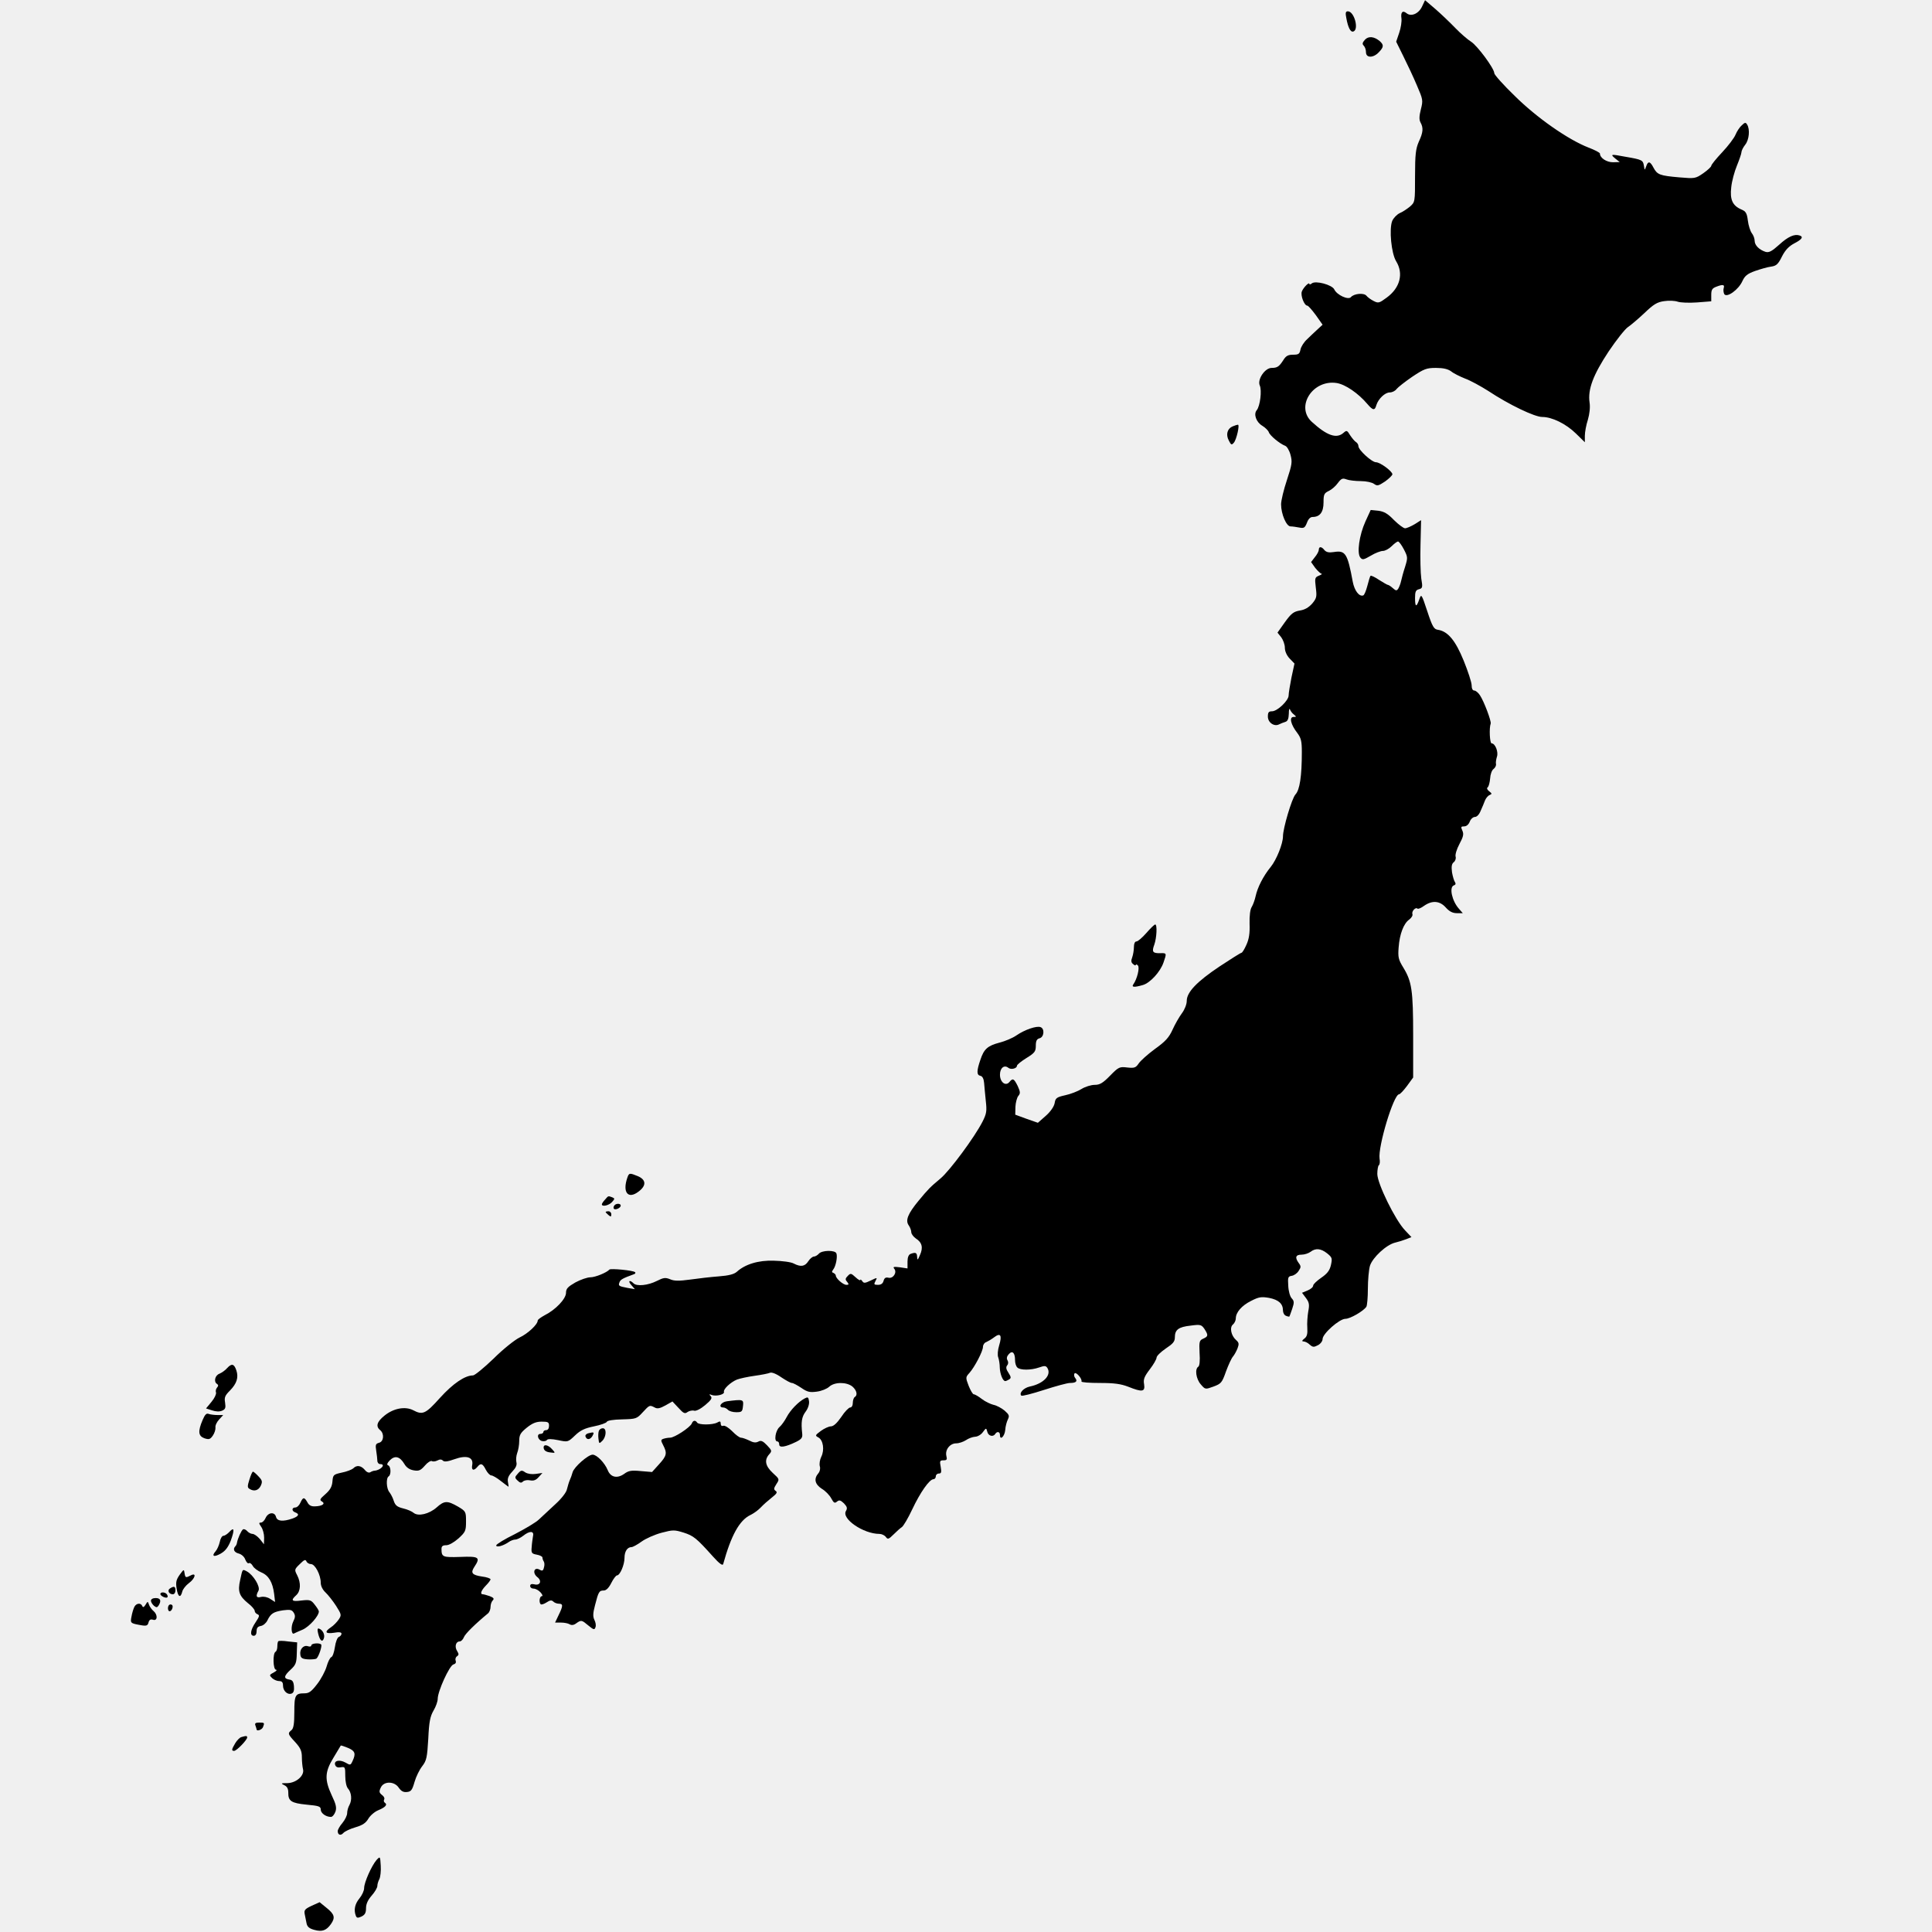
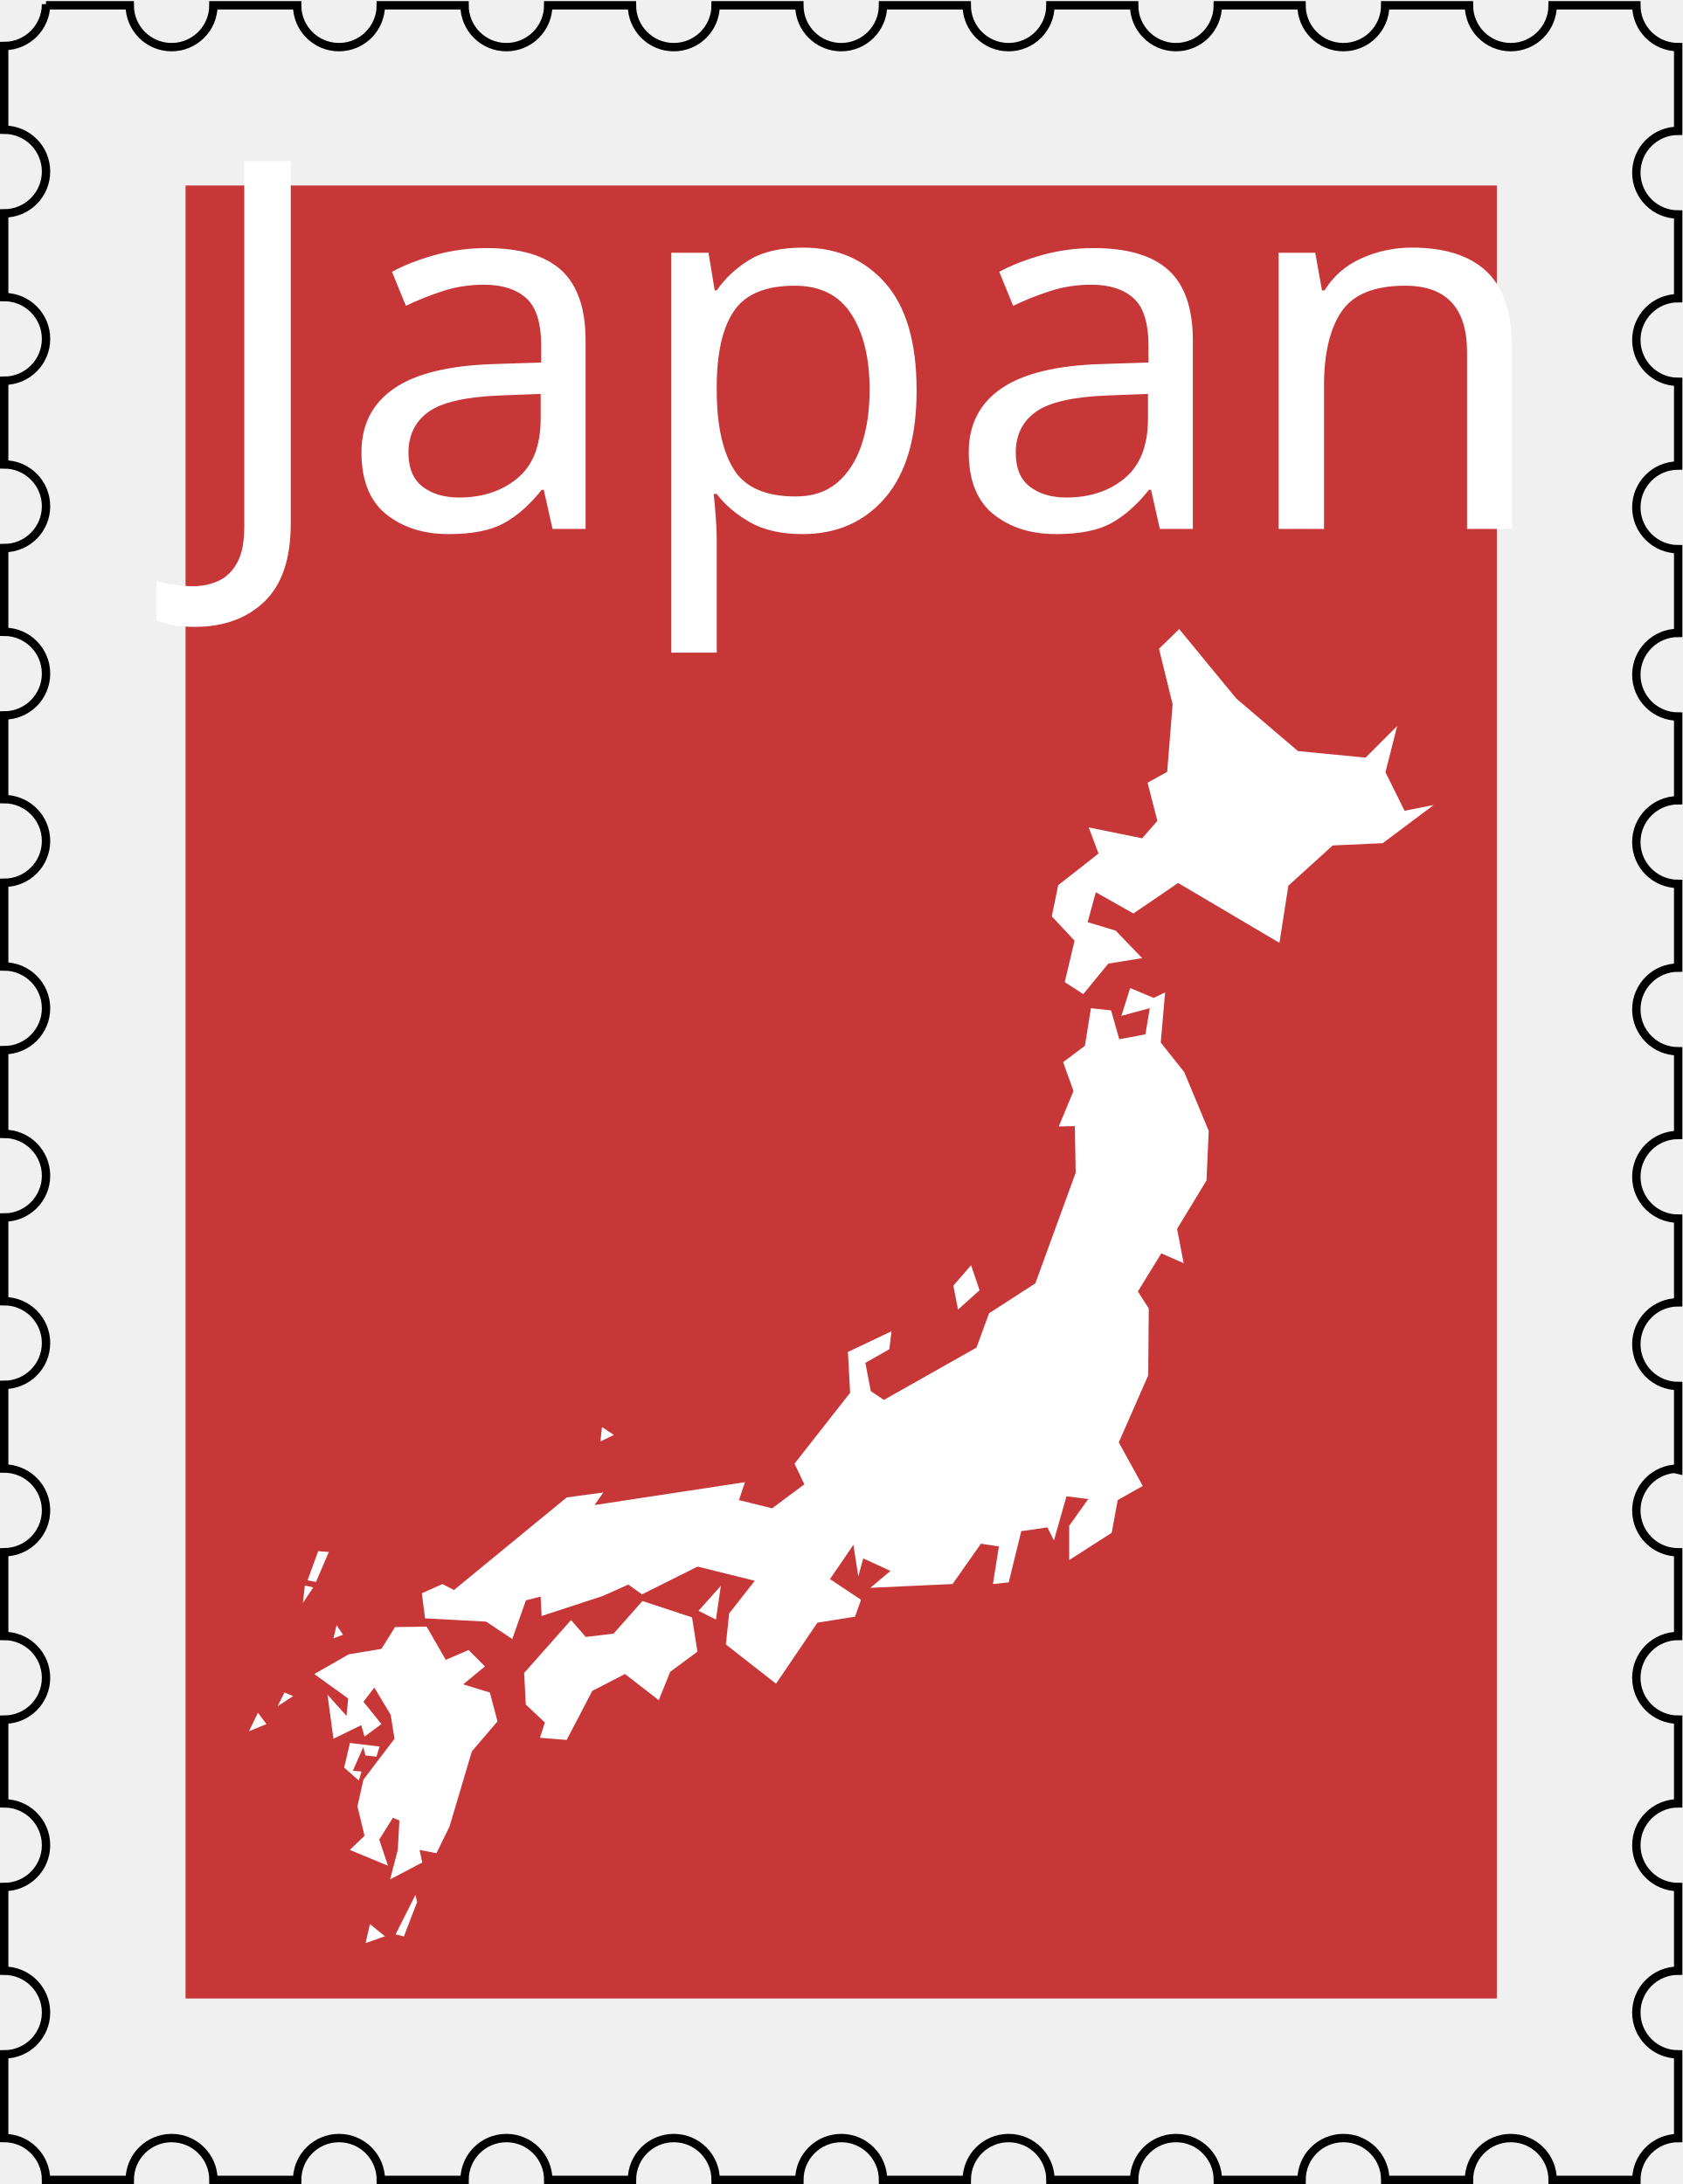
- <svg xmlns="http://www.w3.org/2000/svg" version="1.0" width="1024pt" height="1024pt" viewBox="0 0 1024 1024" preserveAspectRatio="xMidYMid meet">
-   <g transform="translate(0,1024) scale(0.1,-0.1)">
-     <path d="M7537 10205 c-18 -38 -58 -55 -82 -35 -21 17 -32 5 -27 -28 2 -16 -3 -50 -12 -76 l-16 -47 38 -77 c21 -42 54 -112 72 -155 32 -74 33 -79 21 -126 -9 -36 -10 -55 -2 -70 16 -29 14 -53 -9 -102 -16 -37 -20 -66 -20 -182 0 -138 0 -138 -27 -162 -16 -13 -40 -29 -55 -35 -14 -7 -32 -25 -39 -41 -17 -43 -5 -172 21 -214 40 -65 21 -141 -51 -193 -39 -29 -44 -30 -69 -17 -14 7 -32 20 -38 28 -14 16 -66 11 -82 -8 -14 -16 -74 11 -88 41 -12 25 -100 48 -119 32 -7 -6 -13 -7 -13 -3 0 13 -32 -19 -40 -40 -8 -21 13 -75 29 -75 5 0 25 -23 45 -50 l36 -51 -26 -24 c-14 -13 -39 -36 -55 -52 -17 -15 -33 -40 -36 -55 -5 -24 -10 -28 -39 -28 -26 0 -38 -6 -51 -27 -23 -36 -33 -43 -63 -43 -36 0 -77 -62 -63 -93 12 -26 2 -109 -16 -131 -18 -21 -3 -64 30 -83 16 -10 31 -25 34 -34 6 -18 58 -61 87 -72 9 -3 22 -25 28 -48 10 -37 8 -51 -19 -133 -17 -51 -31 -109 -31 -129 0 -51 28 -117 50 -117 10 0 30 -3 46 -6 25 -5 30 -2 41 25 7 20 18 31 30 31 39 0 58 26 58 77 0 42 3 49 28 61 15 7 37 26 48 42 18 24 25 27 46 19 13 -5 48 -9 76 -9 29 0 60 -7 70 -15 17 -12 23 -10 58 13 21 15 38 32 39 38 0 16 -65 64 -87 64 -22 0 -93 65 -93 85 0 8 -6 18 -13 22 -7 4 -21 21 -31 36 -16 27 -19 27 -35 13 -37 -33 -88 -15 -168 58 -88 80 4 225 131 206 46 -7 115 -54 164 -112 29 -34 39 -35 47 -5 11 34 46 67 71 67 13 0 29 8 36 18 7 9 45 39 83 65 63 42 76 47 126 47 39 0 63 -6 80 -18 13 -11 46 -27 73 -38 28 -10 83 -40 124 -66 110 -73 246 -138 286 -138 52 0 126 -36 179 -88 l47 -46 0 34 c0 19 7 58 16 85 9 31 13 66 9 92 -10 69 19 146 101 270 41 61 87 119 102 129 15 10 54 43 87 74 49 47 68 59 106 64 25 4 57 2 71 -3 14 -5 60 -7 102 -4 l76 6 0 34 c0 27 5 35 26 43 36 14 46 12 40 -7 -3 -10 -1 -24 3 -32 14 -21 76 24 96 69 13 28 26 39 68 54 29 10 67 21 85 23 27 4 37 13 57 54 18 35 37 54 65 69 41 21 50 35 28 42 -27 9 -61 -6 -108 -49 -39 -35 -54 -43 -72 -38 -34 11 -58 35 -58 59 0 12 -7 30 -15 40 -8 11 -18 41 -21 67 -5 40 -11 49 -35 59 -46 20 -61 52 -53 118 3 31 17 83 30 114 13 32 24 64 24 71 0 8 9 26 20 40 21 26 26 82 10 107 -7 12 -12 12 -28 -4 -11 -9 -26 -32 -33 -49 -7 -18 -39 -60 -71 -94 -32 -34 -58 -66 -58 -72 0 -5 -19 -23 -42 -39 -42 -29 -45 -29 -128 -22 -103 9 -116 14 -136 51 -18 35 -29 37 -39 7 -8 -22 -8 -22 -12 4 -5 29 -9 32 -97 47 -80 15 -82 14 -55 -9 l24 -19 -36 -1 c-34 0 -69 23 -69 46 0 5 -27 19 -61 32 -108 42 -274 158 -391 274 -60 58 -108 112 -108 120 0 25 -89 145 -123 167 -18 11 -56 44 -84 73 -28 29 -75 74 -105 100 l-55 47 -16 -34z" />
-     <path d="M7136 10143 c9 -49 22 -75 37 -70 31 10 5 107 -29 107 -12 0 -14 -8 -8 -37z" />
-     <path d="M7234 10029 c-13 -15 -15 -22 -6 -31 7 -7 12 -22 12 -35 0 -31 39 -31 68 0 27 28 27 39 5 59 -30 25 -60 28 -79 7z" />
-     <path d="M6533 7980 c-28 -12 -37 -43 -20 -75 12 -24 15 -25 27 -11 14 17 32 96 21 95 -3 0 -16 -4 -28 -9z" />
-     <path d="M7237 7476 c-33 -73 -46 -168 -27 -191 11 -14 18 -12 56 10 23 14 52 25 64 25 11 0 32 11 46 25 14 14 29 25 34 25 5 0 19 -19 31 -42 21 -41 21 -44 6 -93 -9 -27 -18 -61 -21 -75 -3 -14 -10 -32 -15 -40 -8 -12 -12 -12 -29 3 -10 9 -22 17 -26 17 -3 0 -24 12 -46 26 -22 15 -43 25 -46 22 -3 -3 -10 -27 -17 -54 -7 -26 -16 -49 -22 -50 -22 -7 -46 26 -55 72 -28 152 -39 168 -101 158 -25 -4 -39 -1 -49 10 -15 20 -30 21 -30 2 0 -7 -9 -25 -21 -39 l-20 -26 22 -31 c13 -16 28 -30 33 -31 6 0 0 -5 -13 -10 -22 -9 -23 -13 -17 -63 6 -48 5 -56 -19 -85 -19 -21 -39 -33 -66 -37 -33 -6 -45 -15 -79 -62 l-39 -55 20 -25 c10 -14 19 -38 19 -55 0 -19 10 -41 25 -57 l26 -27 -16 -74 c-8 -41 -15 -83 -15 -95 0 -27 -60 -84 -88 -84 -18 0 -22 -6 -22 -28 0 -32 34 -55 60 -41 8 4 23 10 33 13 12 4 17 16 18 43 0 21 3 31 6 23 3 -8 12 -21 21 -27 14 -12 14 -13 -2 -13 -24 0 -15 -40 20 -85 20 -27 24 -43 24 -101 0 -128 -11 -201 -34 -225 -19 -21 -66 -179 -66 -222 0 -38 -34 -124 -65 -162 -40 -49 -70 -109 -80 -155 -4 -19 -13 -44 -20 -56 -9 -13 -13 -47 -12 -90 2 -50 -3 -82 -17 -112 -10 -23 -22 -42 -26 -42 -4 0 -55 -32 -114 -71 -123 -82 -176 -138 -176 -184 0 -18 -11 -46 -26 -66 -14 -19 -36 -57 -49 -86 -19 -42 -38 -63 -94 -103 -38 -28 -77 -63 -86 -77 -15 -22 -22 -25 -60 -21 -41 5 -46 3 -91 -43 -39 -40 -55 -49 -82 -49 -19 0 -51 -10 -70 -22 -19 -12 -58 -27 -86 -33 -45 -10 -52 -15 -56 -41 -3 -18 -21 -45 -47 -68 l-42 -37 -60 21 -60 22 1 42 c1 22 8 48 15 57 12 14 11 22 -3 53 -20 40 -26 43 -44 21 -20 -24 -50 -1 -50 39 0 36 23 54 45 36 14 -11 45 -3 45 11 0 6 23 24 50 41 44 27 50 35 50 65 0 26 5 36 20 40 24 6 28 51 5 59 -20 8 -83 -13 -128 -44 -20 -14 -61 -31 -89 -38 -64 -17 -83 -34 -102 -92 -20 -58 -20 -80 0 -84 11 -2 18 -15 20 -38 1 -19 6 -62 9 -96 6 -53 4 -67 -18 -110 -42 -82 -173 -259 -222 -300 -56 -47 -64 -55 -117 -119 -56 -68 -70 -103 -52 -129 8 -11 14 -28 14 -37 0 -9 11 -24 24 -33 33 -21 40 -48 22 -88 -12 -28 -14 -29 -15 -10 -1 23 -8 26 -35 16 -10 -4 -16 -18 -16 -41 l0 -36 -40 6 c-33 4 -39 3 -30 -8 16 -20 -7 -54 -32 -47 -14 3 -21 -2 -25 -17 -4 -14 -13 -21 -30 -21 -21 0 -22 3 -13 20 11 20 10 20 -25 3 -31 -15 -37 -15 -45 -3 -6 8 -10 11 -10 6 0 -5 -11 1 -25 14 -24 22 -27 23 -42 7 -13 -13 -14 -19 -3 -31 10 -13 10 -16 -4 -16 -17 0 -56 34 -56 49 0 5 -6 11 -12 14 -10 3 -10 7 -2 18 14 17 24 68 17 86 -7 18 -77 17 -93 -2 -7 -8 -19 -15 -26 -15 -7 0 -21 -11 -30 -25 -18 -28 -40 -31 -77 -12 -14 8 -61 14 -105 15 -83 3 -153 -19 -197 -59 -15 -13 -43 -20 -95 -24 -41 -3 -110 -11 -152 -17 -59 -8 -85 -8 -107 2 -25 10 -35 8 -69 -9 -47 -24 -107 -30 -124 -13 -21 21 -32 13 -12 -9 l19 -22 -40 7 c-47 9 -49 11 -41 31 5 13 17 20 75 41 8 2 11 8 7 11 -9 10 -130 21 -136 14 -14 -16 -75 -41 -101 -41 -16 0 -51 -12 -79 -27 -40 -23 -50 -33 -50 -55 0 -32 -55 -90 -113 -119 -20 -11 -37 -23 -37 -28 0 -21 -53 -70 -96 -90 -25 -12 -88 -62 -138 -112 -51 -49 -100 -89 -109 -89 -43 0 -106 -43 -175 -119 -77 -86 -92 -92 -143 -65 -42 21 -103 10 -151 -29 -40 -32 -48 -57 -23 -77 23 -19 19 -61 -6 -67 -18 -5 -20 -11 -15 -42 3 -20 6 -44 6 -53 0 -10 7 -18 15 -18 32 0 4 -32 -30 -35 -5 0 -16 -4 -22 -8 -8 -5 -20 0 -30 13 -20 23 -43 26 -61 7 -7 -6 -34 -17 -60 -22 -45 -10 -47 -12 -50 -47 -2 -27 -12 -45 -37 -67 -30 -26 -32 -31 -19 -39 21 -12 2 -25 -37 -26 -20 -1 -32 6 -40 22 -16 28 -23 28 -37 -3 -6 -14 -18 -25 -27 -25 -19 0 -20 -19 0 -26 24 -9 18 -21 -16 -33 -50 -17 -80 -14 -86 9 -7 28 -41 25 -55 -5 -6 -14 -17 -25 -25 -25 -12 0 -11 -4 1 -22 9 -12 16 -38 16 -58 l-1 -35 -22 28 c-13 15 -30 27 -39 27 -8 0 -21 7 -28 15 -7 8 -17 12 -22 9 -9 -6 -28 -48 -32 -71 -1 -7 -5 -16 -9 -19 -14 -15 -6 -32 18 -38 15 -4 30 -17 35 -32 6 -14 14 -23 19 -19 6 3 15 -4 21 -15 6 -11 26 -26 45 -34 39 -16 60 -52 68 -114 l5 -43 -25 16 c-15 10 -34 14 -49 11 -26 -7 -30 4 -14 33 11 21 -27 83 -61 102 -25 13 -23 15 -36 -45 -14 -61 -5 -85 41 -123 20 -15 36 -34 36 -41 0 -7 7 -15 15 -18 12 -5 10 -12 -10 -42 -28 -41 -32 -72 -10 -72 9 0 15 9 15 24 0 18 6 25 22 28 13 2 28 15 35 29 18 37 32 46 83 54 38 5 47 3 57 -13 9 -15 8 -25 -3 -47 -13 -26 -10 -70 4 -63 4 2 25 12 47 21 35 16 85 72 85 96 0 5 -10 21 -22 36 -19 25 -26 27 -70 22 -52 -7 -59 0 -28 28 24 22 26 65 5 106 -15 29 -15 31 14 59 23 23 30 26 35 15 3 -8 14 -15 24 -15 22 0 52 -57 52 -99 0 -17 10 -37 25 -51 14 -13 39 -45 56 -71 29 -46 30 -49 14 -73 -9 -13 -27 -32 -41 -41 -36 -24 -30 -36 16 -29 27 5 40 3 40 -5 0 -6 -6 -14 -14 -17 -8 -3 -17 -26 -21 -54 -4 -27 -12 -51 -19 -53 -7 -3 -18 -25 -25 -50 -7 -24 -29 -66 -50 -93 -30 -39 -43 -49 -67 -49 -49 0 -54 -9 -54 -99 0 -62 -4 -87 -15 -96 -21 -17 -20 -21 20 -64 28 -31 35 -47 35 -80 0 -22 3 -51 6 -63 9 -33 -35 -73 -83 -74 -34 0 -36 -1 -16 -11 15 -7 21 -19 21 -39 -1 -45 16 -56 97 -64 64 -6 75 -9 75 -26 0 -19 27 -39 54 -39 8 0 18 12 24 28 7 21 3 39 -20 87 -38 82 -37 123 9 198 20 34 38 63 39 65 1 2 18 -4 38 -12 38 -16 43 -30 25 -69 -11 -24 -12 -24 -38 -9 -32 18 -64 10 -54 -14 4 -10 14 -14 29 -11 23 4 24 1 24 -46 0 -29 6 -57 14 -66 19 -21 23 -61 8 -88 -7 -12 -12 -31 -12 -43 0 -12 -11 -35 -25 -52 -14 -16 -25 -36 -25 -43 0 -21 16 -26 30 -10 7 8 36 22 64 30 38 11 55 23 68 45 10 17 33 37 52 45 39 16 51 30 36 40 -6 4 -7 11 -4 17 4 6 -1 17 -11 24 -15 12 -17 18 -7 39 16 36 73 35 96 -1 13 -18 24 -24 43 -22 22 2 28 11 40 53 8 28 26 65 41 84 23 30 26 46 32 146 4 89 10 118 28 149 12 20 22 48 22 62 0 40 62 176 83 182 11 3 16 10 12 20 -3 8 0 19 7 23 10 7 11 12 1 28 -15 23 -7 51 13 51 8 0 18 10 23 23 7 18 61 71 129 127 6 6 12 21 12 33 0 13 5 28 12 35 8 8 5 14 -16 22 -15 5 -32 10 -37 10 -16 0 -9 20 16 46 14 14 25 29 25 33 0 5 -20 12 -45 15 -53 8 -62 19 -41 51 34 51 25 57 -74 53 -94 -3 -100 -1 -100 43 0 14 7 19 25 19 15 0 41 15 65 36 37 34 40 40 40 90 0 52 -1 54 -43 79 -56 32 -72 32 -113 -5 -40 -35 -97 -48 -121 -29 -9 8 -34 19 -56 24 -32 8 -42 16 -50 40 -5 17 -16 37 -23 46 -16 18 -19 75 -4 84 14 9 12 52 -2 58 -9 3 -7 11 8 27 27 27 53 21 77 -19 11 -19 27 -30 49 -34 28 -5 37 -1 60 25 14 17 31 27 37 24 6 -4 19 -2 29 3 13 7 22 7 30 -1 7 -7 25 -5 61 8 64 23 101 11 94 -30 -6 -29 8 -34 27 -11 18 22 28 19 45 -15 9 -17 22 -30 29 -30 7 0 30 -13 51 -30 21 -16 39 -30 40 -30 1 0 0 12 -3 26 -3 18 3 33 23 54 19 20 26 35 22 50 -3 12 -1 34 4 48 6 15 11 44 11 65 0 32 7 43 40 70 30 24 50 32 79 32 34 0 39 -3 39 -22 0 -14 -6 -23 -15 -23 -8 0 -15 -4 -15 -10 0 -5 -7 -10 -16 -10 -22 0 -13 -34 10 -38 10 -2 21 0 25 6 4 6 24 6 59 -1 52 -11 52 -11 90 25 28 27 51 38 100 48 35 7 66 18 68 24 3 7 34 12 81 13 74 2 78 3 109 37 37 40 37 40 64 26 14 -8 28 -5 57 11 l37 21 32 -34 c26 -29 34 -33 48 -22 9 6 25 10 35 7 10 -3 34 9 59 30 32 27 38 37 29 47 -10 10 -8 12 6 6 24 -8 69 3 64 17 -4 14 35 51 69 65 16 6 58 15 94 20 36 5 72 12 81 16 9 4 33 -5 60 -24 24 -16 49 -30 56 -30 7 0 29 -12 50 -26 32 -22 45 -25 82 -20 25 3 54 15 66 26 28 26 92 26 123 1 23 -20 29 -46 12 -56 -5 -3 -10 -17 -10 -31 0 -14 -6 -24 -14 -24 -7 0 -29 -22 -47 -50 -22 -32 -41 -50 -55 -50 -11 0 -35 -11 -53 -24 -31 -23 -32 -25 -13 -35 25 -14 33 -66 15 -102 -8 -16 -11 -38 -8 -50 4 -12 1 -27 -7 -37 -26 -30 -19 -59 18 -83 19 -11 41 -34 50 -51 13 -24 18 -27 30 -17 12 10 19 8 37 -9 17 -18 19 -26 11 -40 -26 -41 92 -122 177 -122 12 0 27 -7 34 -16 10 -14 15 -13 41 13 16 16 36 34 44 39 8 5 33 47 55 94 42 89 91 160 113 160 6 0 12 7 12 15 0 8 7 15 16 15 13 0 15 7 10 35 -6 31 -5 35 15 35 17 0 20 4 15 23 -8 33 19 67 52 67 15 0 38 8 52 17 13 9 34 17 48 18 13 0 32 11 41 24 18 24 18 24 24 2 5 -22 31 -29 42 -11 10 15 25 12 25 -6 0 -31 25 -7 28 27 1 19 8 44 14 56 9 19 7 25 -18 47 -16 13 -42 27 -58 30 -16 4 -44 17 -62 31 -18 14 -37 25 -43 25 -5 0 -17 20 -27 45 -17 44 -16 46 4 68 27 30 72 115 72 139 0 10 8 22 18 25 9 4 28 15 41 25 34 26 43 11 27 -42 -8 -26 -10 -53 -5 -65 4 -11 8 -35 8 -53 1 -34 16 -72 29 -72 4 0 13 4 21 9 11 7 10 13 -4 35 -13 19 -14 30 -7 39 7 8 7 18 2 27 -6 10 -4 21 7 33 19 21 33 7 33 -33 0 -15 5 -31 12 -38 15 -15 72 -15 115 0 29 10 36 10 44 -2 24 -38 -20 -84 -93 -99 -32 -7 -58 -34 -45 -48 4 -4 58 10 120 30 62 20 124 37 138 37 32 0 42 9 28 26 -6 7 -8 18 -4 24 7 12 42 -28 37 -42 -1 -5 43 -8 98 -8 76 0 111 -5 150 -20 75 -30 90 -27 84 13 -5 26 1 41 30 79 20 26 36 54 36 62 0 9 22 30 48 48 39 26 49 37 49 60 0 40 19 55 84 62 52 7 57 5 73 -18 21 -33 20 -39 -6 -51 -21 -9 -23 -15 -20 -76 3 -41 0 -69 -7 -73 -19 -12 -12 -64 13 -93 24 -28 24 -28 68 -12 40 15 45 20 66 80 13 35 29 70 37 79 7 8 18 28 24 43 9 24 8 31 -8 45 -26 23 -35 67 -16 82 8 7 15 21 15 32 0 32 31 68 81 93 41 21 54 23 95 16 51 -10 74 -31 74 -67 0 -12 7 -25 16 -28 9 -4 17 -5 18 -4 1 2 8 20 15 41 11 33 11 41 -3 56 -9 10 -17 39 -18 67 -3 44 -1 49 19 52 12 2 28 13 36 26 13 19 13 25 1 41 -22 30 -17 45 14 45 16 0 37 7 48 15 27 21 55 18 88 -8 27 -22 28 -26 20 -63 -7 -29 -20 -45 -52 -67 -23 -16 -42 -34 -42 -41 0 -8 -13 -19 -30 -26 l-29 -12 21 -28 c17 -23 19 -35 12 -71 -4 -24 -7 -63 -5 -87 2 -33 -2 -47 -16 -57 -13 -11 -14 -14 -4 -15 8 0 23 -7 33 -17 16 -14 22 -14 43 -3 14 7 25 22 25 33 0 28 89 107 121 107 25 0 96 41 111 64 4 6 8 49 8 95 0 46 5 101 11 122 14 44 87 112 134 123 17 4 43 12 58 18 l28 11 -34 36 c-52 54 -147 248 -147 299 0 22 4 43 8 46 5 3 7 19 4 35 -9 64 74 339 103 341 6 0 25 21 43 45 l32 44 0 221 c0 242 -7 288 -53 363 -25 41 -28 54 -24 105 5 71 27 128 56 148 12 9 20 22 17 29 -5 15 17 39 27 29 3 -3 19 3 35 15 43 30 83 27 115 -9 19 -21 36 -30 59 -30 l31 0 -20 23 c-37 41 -53 114 -28 124 10 3 12 9 7 17 -5 6 -12 30 -16 52 -4 31 -2 45 9 54 9 7 13 21 10 30 -3 10 6 40 20 66 21 39 24 53 16 71 -9 20 -8 23 9 23 13 0 24 10 30 25 5 14 18 25 27 25 11 0 23 13 31 33 8 17 18 42 23 55 5 12 16 25 24 28 14 6 13 8 -2 20 -11 8 -14 17 -8 21 6 5 11 26 13 47 1 21 9 44 18 50 9 7 15 19 13 27 -2 7 1 25 5 38 9 25 -9 71 -28 71 -10 0 -14 81 -5 105 4 12 -35 117 -57 150 -9 14 -23 25 -30 25 -9 0 -14 11 -14 28 0 15 -19 73 -42 130 -44 108 -84 156 -137 164 -21 3 -29 16 -56 98 -31 94 -32 94 -43 62 -15 -43 -22 -40 -22 9 0 33 4 42 21 46 19 5 20 10 12 57 -4 28 -6 109 -4 180 l3 129 -35 -22 c-19 -11 -41 -21 -50 -21 -8 0 -35 20 -59 44 -33 34 -52 45 -83 49 l-40 4 -28 -61z" />
-     <path d="M6076 5295 c-22 -25 -45 -45 -53 -45 -8 0 -13 -12 -13 -29 0 -16 -4 -41 -9 -55 -7 -18 -6 -28 5 -36 7 -7 14 -9 14 -4 0 4 5 3 11 -3 11 -11 -4 -72 -24 -100 -11 -16 5 -17 50 -4 39 11 93 70 110 120 17 49 17 50 -17 49 -41 -1 -46 7 -32 45 13 37 16 107 5 107 -5 0 -26 -21 -47 -45z" />
-     <path d="M3325 3998 c-27 -78 4 -116 59 -74 43 32 41 63 -3 82 -44 18 -47 18 -56 -8z" />
-     <path d="M3207 3882 c-10 -10 -17 -22 -17 -25 0 -15 38 -6 54 12 15 17 15 19 1 25 -22 8 -20 9 -38 -12z" />
-     <path d="M3255 3849 c-4 -6 -4 -13 -1 -16 8 -8 36 5 36 17 0 13 -27 13 -35 -1z" />
-     <path d="M3210 3816 c0 -2 7 -9 15 -16 12 -10 15 -10 15 4 0 9 -7 16 -15 16 -8 0 -15 -2 -15 -4z" />
-     <path d="M1204 2989 c-10 -12 -29 -25 -41 -30 -24 -9 -31 -43 -13 -54 8 -5 8 -11 0 -20 -6 -7 -8 -19 -5 -26 2 -8 -8 -30 -24 -49 l-29 -35 31 -10 c21 -7 40 -8 54 -2 18 8 20 15 16 43 -5 28 0 38 26 64 36 37 46 69 34 106 -12 36 -25 39 -49 13z" />
-     <path d="M4265 2828 c-34 -18 -76 -62 -95 -98 -10 -19 -27 -44 -39 -54 -21 -19 -30 -76 -11 -76 6 0 10 -7 10 -16 0 -19 32 -14 90 14 28 14 34 22 32 42 -7 63 -3 90 18 118 13 17 20 40 18 55 -3 22 -6 24 -23 15z" />
-     <path d="M3853 2813 c-32 -4 -49 -33 -19 -33 7 0 18 -6 24 -12 6 -7 25 -13 44 -13 30 0 33 3 36 33 4 35 1 36 -85 25z" />
-     <path d="M1074 2714 c-26 -61 -23 -85 9 -97 25 -8 31 -6 45 14 9 13 15 32 14 43 -2 10 7 29 19 42 l22 24 -30 0 c-17 0 -39 3 -47 6 -12 5 -20 -4 -32 -32z" />
-     <path d="M3667 2696 c-8 -21 -92 -76 -115 -76 -11 0 -27 -3 -36 -6 -14 -5 -14 -9 -1 -34 22 -42 19 -56 -22 -101 l-37 -41 -60 5 c-50 5 -65 2 -88 -15 -37 -26 -72 -18 -87 20 -16 39 -58 82 -80 82 -24 0 -98 -65 -106 -93 -3 -12 -10 -31 -15 -42 -5 -11 -11 -33 -15 -48 -3 -17 -29 -50 -62 -80 -31 -29 -70 -65 -86 -80 -16 -16 -74 -50 -128 -78 -55 -27 -99 -54 -99 -60 0 -12 36 -3 65 17 11 8 27 14 36 14 9 0 28 9 42 20 35 28 59 26 52 -2 -2 -13 -6 -39 -7 -58 -3 -31 0 -35 27 -40 17 -3 30 -10 30 -15 0 -6 3 -15 7 -21 4 -6 5 -20 1 -32 -4 -18 -9 -20 -24 -11 -29 15 -38 -19 -11 -40 26 -20 15 -47 -17 -38 -14 3 -21 0 -21 -9 0 -8 8 -14 18 -14 11 0 27 -9 37 -20 10 -11 13 -20 7 -20 -12 0 -17 -32 -6 -43 4 -3 17 1 31 10 18 12 27 13 36 4 6 -6 19 -11 29 -11 23 0 23 -11 -1 -60 l-19 -40 31 0 c18 0 38 -4 46 -9 10 -6 22 -5 35 5 27 19 29 18 65 -12 27 -22 32 -24 37 -9 4 9 1 26 -5 38 -9 18 -9 35 3 80 18 71 22 77 46 77 13 0 27 14 40 40 11 22 25 40 30 40 16 0 40 56 40 93 0 34 15 57 37 57 7 0 31 13 53 29 22 16 69 37 106 47 61 16 68 16 117 1 53 -17 68 -29 156 -127 34 -38 51 -50 54 -40 42 152 86 232 144 260 17 8 42 26 55 40 13 14 39 37 58 52 27 21 32 29 21 36 -11 8 -10 14 4 36 17 26 17 26 -19 59 -40 37 -46 69 -19 99 15 17 15 20 -12 48 -22 23 -32 27 -46 19 -14 -7 -27 -5 -48 6 -17 8 -36 15 -44 15 -7 0 -28 15 -46 34 -19 19 -40 32 -47 29 -8 -3 -14 1 -14 11 0 13 -4 15 -19 6 -25 -13 -98 -13 -106 0 -9 14 -22 12 -28 -4z" />
-     <path d="M3174 2656 c-3 -8 -4 -27 -2 -42 3 -27 4 -27 21 -10 21 22 23 66 2 66 -9 0 -18 -6 -21 -14z" />
-     <path d="M3117 2643 c-10 -3 -16 -10 -14 -16 6 -20 25 -19 37 2 11 21 9 22 -23 14z" />
-     <path d="M2882 2563 c2 -11 14 -19 33 -21 30 -4 30 -4 11 17 -23 26 -49 28 -44 4z" />
-     <path d="M2745 2430 c-17 -19 -18 -22 -2 -37 13 -13 20 -14 28 -6 7 7 24 10 38 7 19 -4 32 1 46 17 l20 22 -35 -5 c-21 -3 -43 0 -56 8 -18 13 -23 12 -39 -6z" />
-     <path d="M1322 2398 c-11 -34 -11 -43 0 -49 24 -16 48 -9 60 16 10 22 8 29 -12 50 -13 14 -26 25 -29 25 -4 0 -12 -19 -19 -42z" />
-     <path d="M1216 2121 c-11 -12 -25 -21 -32 -21 -7 0 -16 -15 -19 -32 -4 -18 -14 -41 -23 -51 -23 -26 -7 -32 30 -10 23 13 38 34 51 67 21 58 19 75 -7 47z" />
-     <path d="M952 1893 c-18 -26 -21 -39 -16 -72 7 -46 21 -53 30 -17 3 13 19 33 35 45 34 25 42 58 10 41 -27 -14 -29 -13 -33 13 -3 21 -4 20 -26 -10z" />
-     <path d="M901 1821 c-16 -10 -6 -31 15 -31 8 0 14 9 14 20 0 22 -7 25 -29 11z" />
-     <path d="M850 1791 c0 -10 30 -24 37 -17 3 3 2 9 -2 15 -8 13 -35 15 -35 2z" />
-     <path d="M800 1756 c0 -7 7 -19 16 -27 13 -10 17 -10 25 2 15 25 10 39 -16 39 -15 0 -25 -6 -25 -14z" />
-     <path d="M771 1734 c-8 -13 -14 -15 -17 -6 -8 18 -32 15 -42 -5 -5 -10 -12 -33 -15 -51 -7 -35 -6 -36 51 -46 28 -5 35 -2 39 14 4 15 11 19 24 15 24 -8 26 26 3 46 -9 7 -20 22 -24 33 -7 20 -7 20 -19 0z" />
-     <path d="M896 1733 c-9 -9 -7 -33 3 -33 12 0 22 28 12 34 -5 3 -11 3 -15 -1z" />
-     <path d="M1686 1583 c9 -38 22 -50 30 -28 8 19 -5 46 -25 53 -8 3 -10 -4 -5 -25z" />
-     <path d="M1475 1541 c-3 -2 -5 -15 -5 -27 0 -13 -4 -26 -10 -29 -15 -9 -13 -95 3 -95 6 0 3 -6 -8 -12 -29 -16 -29 -16 -12 -33 9 -8 25 -15 36 -15 15 0 21 -6 21 -24 0 -28 24 -51 46 -42 10 4 14 16 12 38 -2 25 -8 34 -25 36 -31 5 -29 19 8 53 27 25 31 36 32 86 l2 58 -48 5 c-26 4 -50 4 -52 1z" />
-     <path d="M1650 1519 c0 -6 -8 -8 -19 -4 -23 7 -44 -17 -39 -46 2 -17 11 -22 40 -24 20 -1 41 1 45 4 12 9 32 69 25 75 -10 10 -52 6 -52 -5z" />
-     <path d="M1354 1094 c3 -9 6 -18 6 -20 0 -12 29 -2 34 12 9 23 8 24 -20 24 -20 0 -25 -4 -20 -16z" />
-     <path d="M1279 1033 c-8 -2 -23 -17 -32 -32 -20 -34 -21 -41 -6 -41 13 0 69 58 69 71 0 9 -4 10 -31 2z" />
-     <path d="M1996 382 c-26 -30 -66 -119 -66 -149 0 -14 -11 -38 -25 -55 -24 -29 -31 -61 -19 -92 5 -12 10 -13 30 -4 18 9 24 19 24 44 0 23 10 44 30 67 17 19 30 42 30 51 0 10 5 26 11 37 5 11 9 42 7 70 -3 51 -3 51 -22 31z" />
-     <path d="M1652 139 c-36 -17 -41 -23 -37 -44 3 -14 7 -36 10 -50 4 -18 15 -27 42 -34 40 -11 63 -3 87 31 24 34 19 52 -22 85 l-38 31 -42 -19z" />
+ <svg xmlns="http://www.w3.org/2000/svg" id="japan-stamp" height="783" width="603" version="1.1" viewBox="0 0 603 783">
+   <g id="border" transform="translate(1.5 -270.9)">
+     <path d="m15 272.4a15 15 0 0 1 -15 15v30a15 15 0 0 1 15 15 15 15 0 0 1 -15 15v30a15 15 0 0 1 15 15 15 15 0 0 1 -15 15v30a15 15 0 0 1 15 15 15 15 0 0 1 -15 15v30a15 15 0 0 1 15 15 15 15 0 0 1 -15 15v30a15 15 0 0 1 15 15 15 15 0 0 1 -15 15v30a15 15 0 0 1 15 15 15 15 0 0 1 -15 15v30a15 15 0 0 1 15 15 15 15 0 0 1 -15 15v30a15 15 0 0 1 15 15 15 15 0 0 1 -15 15v30a15 15 0 0 1 4.012 0.547 15 15 0 0 1 2.793 1.086 15 15 0 0 1 1.301 0.746 15 15 0 0 1 3.367 2.957 15 15 0 0 1 2.857 5.23 15 15 0 0 1 0.67 4.434 15 15 0 0 1 -0.037 1.061 15 15 0 0 1 -0.182 1.488 15 15 0 0 1 -1.414 4.256 15 15 0 0 1 -0.746 1.301 15 15 0 0 1 -0.871 1.219 15 15 0 0 1 -0.99 1.127 15 15 0 0 1 -2.291 1.93 15 15 0 0 1 -1.277 0.783 15 15 0 0 1 -5.693 1.762 15 15 0 0 1 -1.499 0.1v30a15 15 0 0 1 15 15 15 15 0 0 1 -15 15v30a15 15 0 0 1 15 15 15 15 0 0 1 -15 15v30a15 15 0 0 1 15 15 15 15 0 0 1 -15 15v30a15 15 0 0 1 0.006 0 15 15 0 0 1 15 15h30a15 15 0 0 1 15 -15 15 15 0 0 1 15 15h30a15 15 0 0 1 15 -15 15 15 0 0 1 15 15h30a15 15 0 0 1 15 -15 15 15 0 0 1 15 15h30a15 15 0 0 1 15 -15 15 15 0 0 1 15 15h30a15 15 0 0 1 15 -15 15 15 0 0 1 15 15h30a15 15 0 0 1 15 -15 15 15 0 0 1 15 15h30a15 15 0 0 1 15 -15 15 15 0 0 1 15 15h30a15 15 0 0 1 15 -15 15 15 0 0 1 15 15h30a15 15 0 0 1 15 -15 15 15 0 0 1 15 15h30a15 15 0 0 1 14.99 -15v-30a15 15 0 0 1 -15 -15 15 15 0 0 1 15 -15v-30a15 15 0 0 1 -15 -15 15 15 0 0 1 15 -15v-30a15 15 0 0 1 -15 -15 15 15 0 0 1 15 -15v-30a15 15 0 0 1 -1.061 -0.037 15 15 0 0 1 -1.488 -0.182 15 15 0 0 1 -5.557 -2.16 15 15 0 0 1 -1.219 -0.871 15 15 0 0 1 -1.127 -0.99 15 15 0 0 1 -1.93 -2.291 15 15 0 0 1 -0.783 -1.277 15 15 0 0 1 -0.652 -1.35 15 15 0 0 1 -0.885 -2.861 15 15 0 0 1 -0.225 -1.482 15 15 0 0 1 -0.074 -1.498 15 15 0 0 1 0.037 -1.061 15 15 0 0 1 0.51 -2.951 15 15 0 0 1 0.473 -1.424 15 15 0 0 1 1.359 -2.67 15 15 0 0 1 4.152 -4.275 15 15 0 0 1 2.627 -1.436 15 15 0 0 1 1.408 -0.514 15 15 0 0 1 1.453 -0.371 15 15 0 0 1 1.482 -0.225 15 15 0 0 1 1.5 0.3v-30a15 15 0 0 1 -15 -15 15 15 0 0 1 15 -15v-30a15 15 0 0 1 -15 -15 15 15 0 0 1 15 -15v-30a15 15 0 0 1 -15 -15 15 15 0 0 1 15 -15v-30a15 15 0 0 1 -15 -15 15 15 0 0 1 15 -15v-30a15 15 0 0 1 -15 -15 15 15 0 0 1 15 -15v-30a15 15 0 0 1 -15 -15 15 15 0 0 1 15 -15v-30a15 15 0 0 1 -15 -15 15 15 0 0 1 15 -15v-30a15 15 0 0 1 -15 -15 15 15 0 0 1 15 -15v-30a15 15 0 0 1 -15 -15h-30a15 15 0 0 1 -15 15 15 15 0 0 1 -15 -15h-30a15 15 0 0 1 -15 15 15 15 0 0 1 -15 -15h-30a15 15 0 0 1 -15 15 15 15 0 0 1 -15 -15h-30a15 15 0 0 1 -15 15 15 15 0 0 1 -15 -15h-30a15 15 0 0 1 -15 15 15 15 0 0 1 -15 -15h-30a15 15 0 0 1 -15 15 15 15 0 0 1 -15 -15h-30a15 15 0 0 1 -15 15 15 15 0 0 1 -15 -15h-30a15 15 0 0 1 -15 15 15 15 0 0 1 -15 -15h-30a15 15 0 0 1 -15 15 15 15 0 0 1 -15 -15h-30z" stroke="#000" stroke-miterlimit="4.8" stroke-width="3" fill="none" />
+   </g>
+   <g id="background" transform="translate(1.5,-218.5)">
+     <rect height="650" width="470" y="285" x="65" fill="#c83737" />
+   </g>
+   <g id="content" transform="translate(1.5,-218.5)">
+     <text style="word-spacing:0px;letter-spacing:0px" xml:space="preserve" transform="scale(1.001 .9992)" line-height="75%" font-size="184.9px" y="408.47" x="68.954" font-family="Rockwell" fill="#ffffff">
+       <tspan x="68.954" y="408.47">Japan</tspan>
+     </text>
+     <path d="m131.1 908.3 5.371 4.395-6.934 2.441zm16.31-10.45-7.129 14.16 2.979 0.732 4.736-12.3zm-28.27-96.72 2.289 3.449-3.394 1.283zm-11.38-14.21 3.027 0.684-3.711 5.566zm0.977-1.855 3.027 0.586 4.59-10.74-3.809-0.293zm-17.77 47.46 3.027 4.102-6.25 2.539zm9.473-7.227 3.125 1.27-5.543 3.652zm34.11 19.36-10.62-1.27-2.075 8.813 5.249 4.639 0.977-3.223-3.101-0.269 3.711-8.496 0.806 3.003 3.931 0.439zm16.87-42.99 6.836 11.91 8.203-3.516 5.859 5.859-7.812 6.445 9.57 2.93 2.734 10.35-9.18 10.74-8.008 26.95-4.688 9.57-6.055-1.172 0.977 4.492-11.52 6.055 2.734-10.55 0.586-10.55-2.344-0.977-4.883 7.812 3.125 9.375-13.67-5.664 5.273-5.078-2.539-10.55 2.148-9.57 11.13-14.65-1.367-8.594-5.859-9.766-3.906 5.078 6.445 8.008-6.055 4.492-1.172-4.102-9.961 4.883-2.148-15.82 6.836 7.617 0.586-6.25-12.15-8.746 12.35-7.075 11.72-1.953 4.883-7.812zm77.34-9.18 17.77 5.859 1.953 12.3-9.766 7.227-4.102 10.16-12.11-9.375-11.72 6.055-9.18 17.58-9.57-0.781 1.758-5.469-6.836-6.445-0.586-11.33 16.8-18.95 5.273 6.055 9.961-1.172zm117.8-120.4-6.348 7.324 1.66 8.594 7.715-6.934zm-132.3 58.03-0.552 5.162 4.816-2.331zm42.61 56.91-8.008 8.984 6.25 3.125zm146.7-214.3-3.125 9.961 10.16-2.734-1.562 9.375-9.375 1.758-2.93-10.35-7.227-0.781-2.148 13.48-7.812 5.859 3.711 10.35-5.273 12.7 5.762-0.098 0.293 16.7-14.45 39.65-16.6 10.74-4.492 12.3-33.2 18.75-4.688-3.125-1.953-10.16 8.594-4.883 0.781-6.445-15.62 7.422 0.781 14.65-19.92 25.39 3.516 7.422-11.52 8.594-11.91-2.93 2.148-6.445-53.91 8.203 3.125-4.492-13.09 1.758-40.43 33.2-4.102-2.148-7.422 3.32 1.172 8.984 21.88 1.172 9.375 6.25 4.883-13.87 5.273-1.367 0.358 6.973 21.91-7.168 9.18-4.102 4.883 3.516 19.92-9.961 20.51 5.078-9.18 11.72-1.172 11.13 17.97 14.06 14.84-21.88 13.48-2.148 2.148-6.055-11.13-7.422 8.398-12.3 1.758 11.33 1.758-6.445 9.766 4.492-7.227 6.055 29.49-1.367 10.16-14.45 6.445 0.977-2.148 13.48 5.664-0.586 4.492-18.36 9.375-1.367 2.344 4.688 4.492-15.82 7.812 0.977-6.836 9.57v12.3l15.23-9.766 2.148-11.72 8.984-5.078-8.594-15.62 10.55-24.02 0.195-24.02-3.906-6.055 8.398-13.67 8.008 3.516-2.344-12.3 10.55-17.38 0.781-17.77-8.789-21.09-8.398-10.55 1.562-17.97-4.102 1.953zm17.58-128.7 20.46 24.91 22.12 18.84 24.22 2.344 11.33-11.33-4.206 16.57 6.86 13.81 10.45-2.074-18.29 13.7-17.93 0.809-15.89 14.43-3.184 20.5-36.33-21.48-16.02 10.94-13.48-7.617-2.93 10.74 10.06 3.027 9.473 9.863-12.11 1.953-8.984 10.94-6.641-4.297 3.516-14.84-8.151-8.741 2.292-11.18 14.45-11.33-3.516-9.375 19.14 3.906 5.469-6.25-3.516-13.67 7.031-3.906 1.953-24.22-4.887-19.9z" fill-rule="evenodd" fill="#fff" />
  </g>
</svg>
